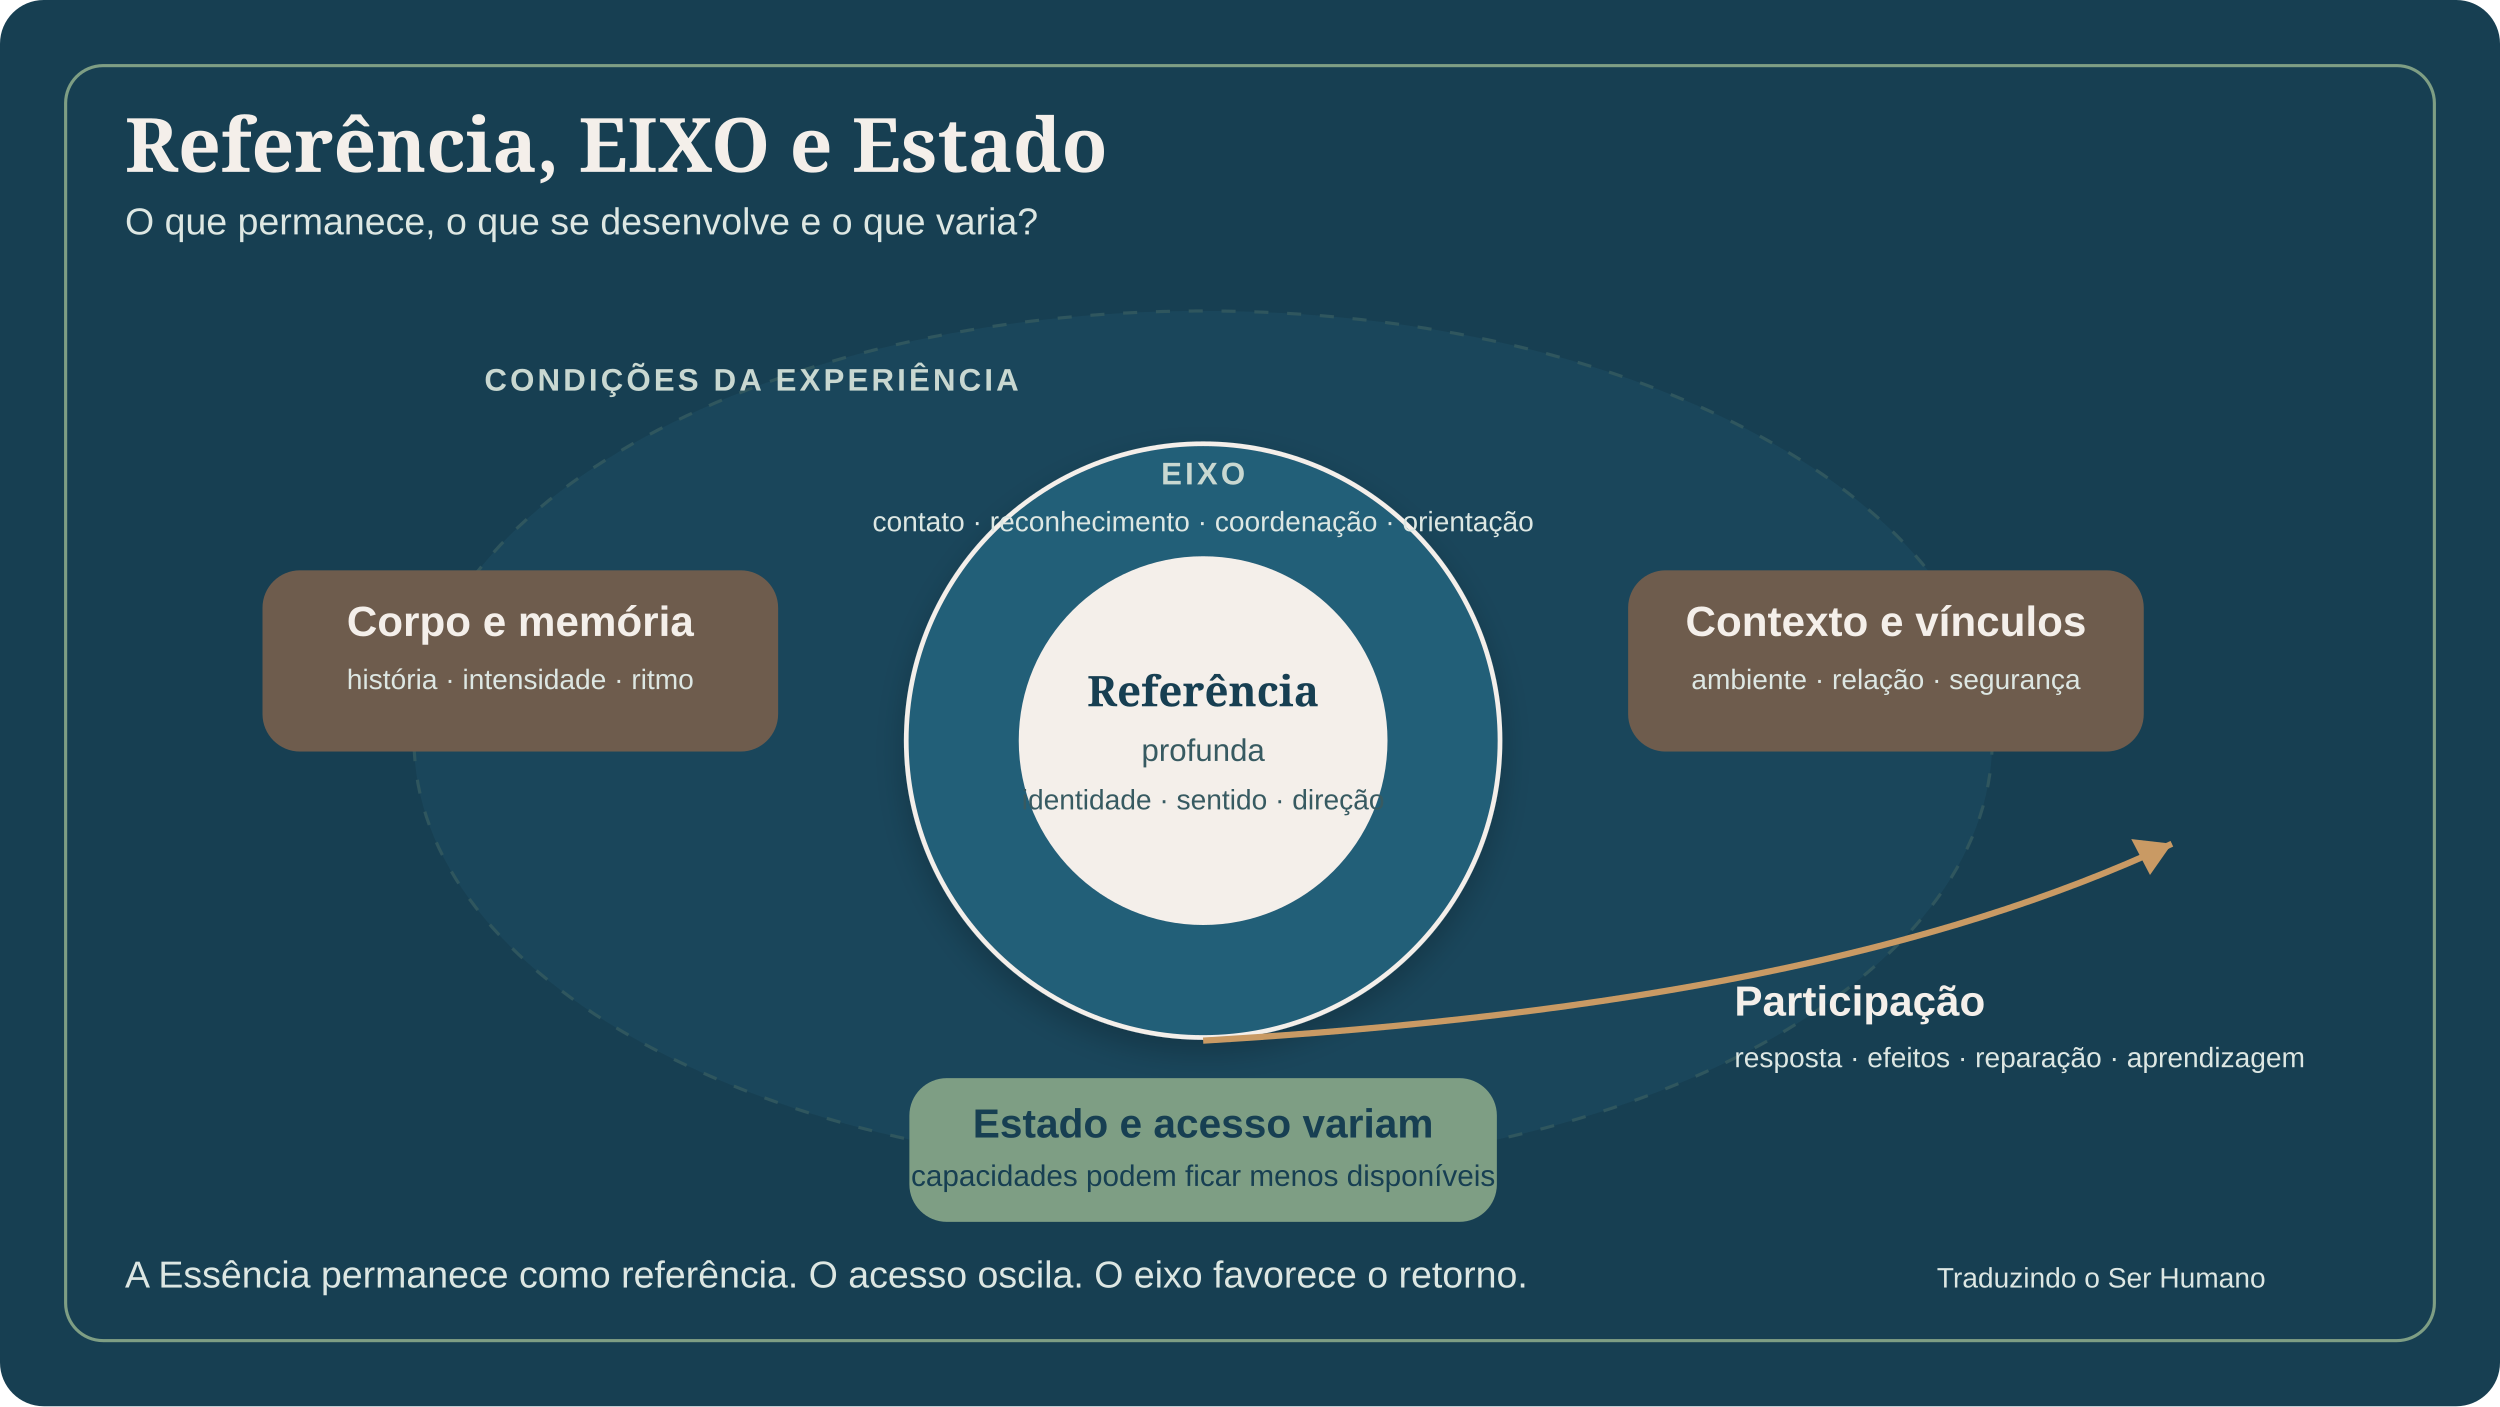
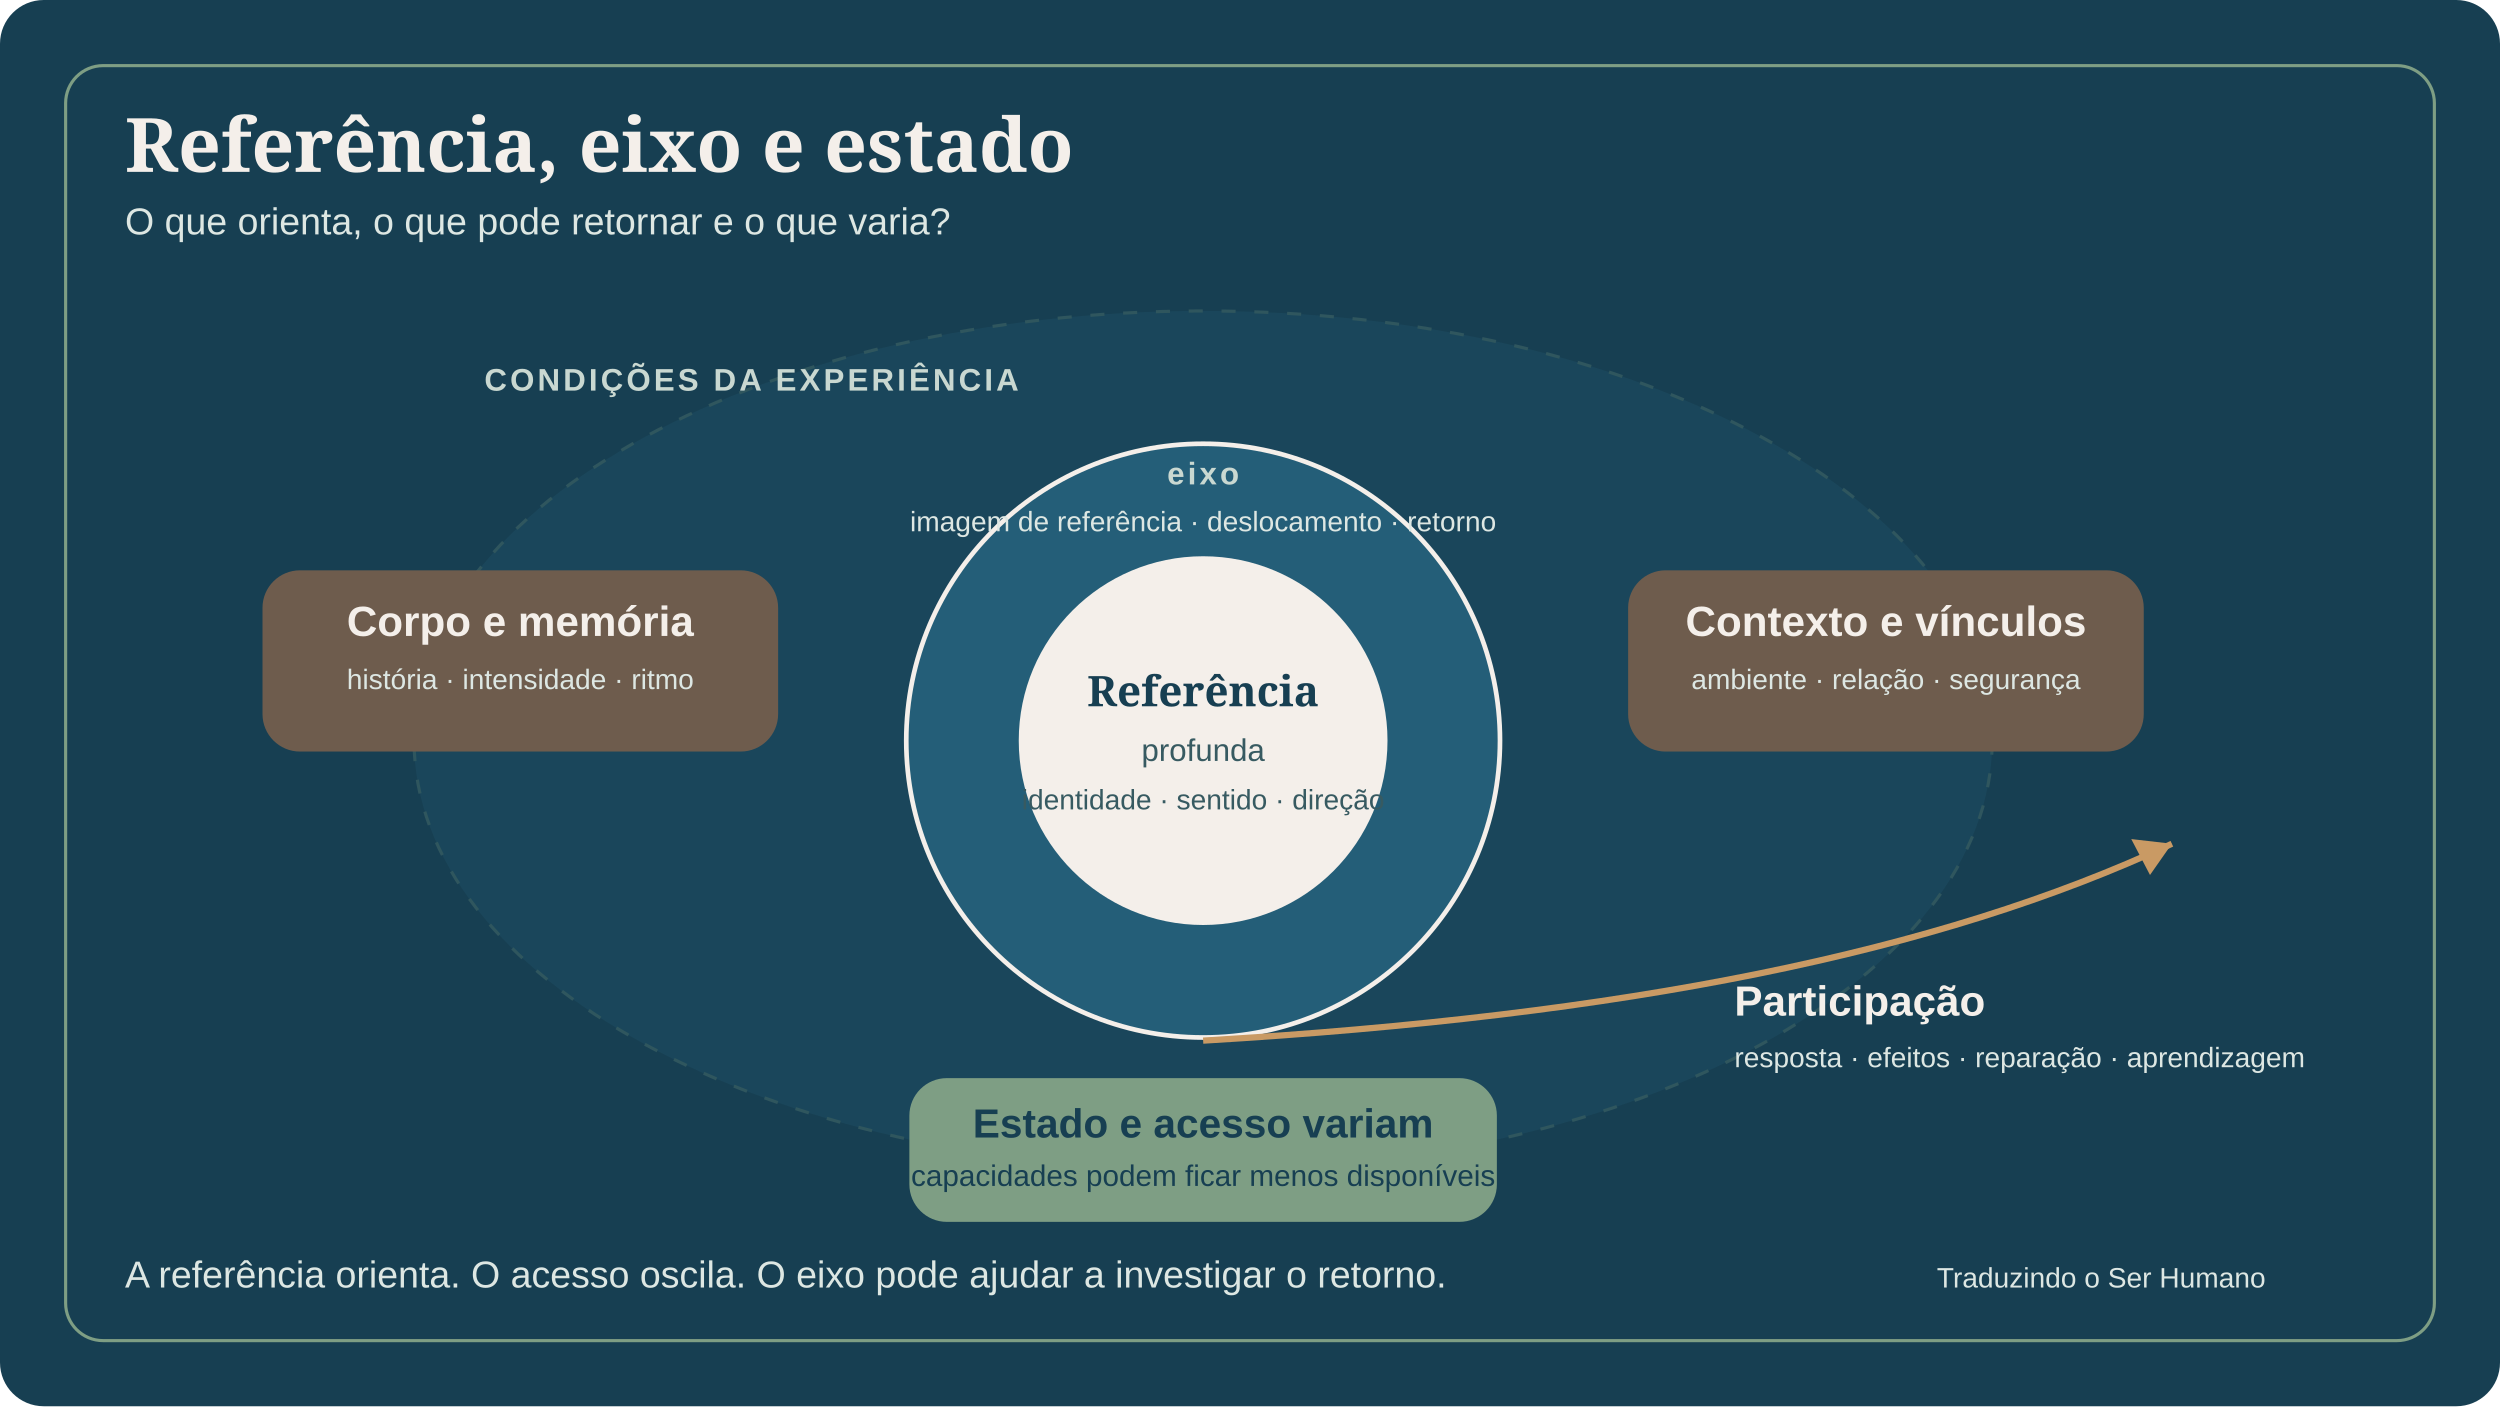
<svg xmlns="http://www.w3.org/2000/svg" width="1600" height="900" viewBox="0 0 1600 900" role="img" aria-labelledby="t d">
  <defs>
    <style>
.title{font:700 48px Georgia,serif;fill:#F4EFEA}.sub{font:400 24px Arial,sans-serif;fill:#DDE7E3}
.h{font:700 27px Arial,sans-serif;fill:#F4EFEA}.b{font:400 22px Arial,sans-serif;fill:#F4EFEA}
.small{font:400 18px Arial,sans-serif;fill:#DDE7E3}.label{font:700 20px Arial,sans-serif;letter-spacing:2px;fill:#C9D8D1}
</style>
    <filter id="shadow">
      <feDropShadow dx="0" dy="8" stdDeviation="10" flood-opacity=".22" />
    </filter>
  </defs>
  <rect width="1600" height="900" rx="28" fill="#173F52" />
  <rect x="42" y="42" width="1516" height="816" rx="24" fill="none" stroke="#7E9E84" stroke-width="2" />
-   <text x="80" y="110" class="title">Referência, EIXO e Estado</text>
-   <text x="80" y="150" class="sub">O que permanece, o que se desenvolve e o que varia?</text>
+   <text x="80" y="110" class="title">Referência, eixo e estado</text>
+   <text x="80" y="150" class="sub">O que orienta, o que pode retornar e o que varia?</text>
  <ellipse cx="770" cy="474" rx="505" ry="275" fill="#245E78" opacity=".24" stroke="#7E9E84" stroke-width="2" stroke-dasharray="9 12" />
  <text x="310" y="250" class="label">CONDIÇÕES DA EXPERIÊNCIA</text>
-   <g filter="url(#shadow)">
+   <g>
    <circle cx="770" cy="474" r="190" fill="#245E78" stroke="#F4EFEA" stroke-width="3" />
    <circle cx="770" cy="474" r="118" fill="#F4EFEA" />
  </g>
  <text x="770" y="452" text-anchor="middle" style="font:700 27px Georgia,serif;fill:#173F52">Referência</text>
  <text x="770" y="487" text-anchor="middle" style="font:400 20px Arial;fill:#375A61">profunda</text>
  <text x="770" y="518" text-anchor="middle" style="font:400 18px Arial;fill:#375A61">identidade · sentido · direção</text>
-   <text x="770" y="310" text-anchor="middle" class="label">EIXO</text>
-   <text x="770" y="340" text-anchor="middle" class="small">contato · reconhecimento · coordenação · orientação</text>
+   <text x="770" y="310" text-anchor="middle" class="label">eixo</text>
+   <text x="770" y="340" text-anchor="middle" class="small">imagem de referência · deslocamento · retorno</text>
  <g>
    <rect x="168" y="365" width="330" height="116" rx="24" fill="#6E5C4D" />
    <text x="333" y="407" text-anchor="middle" class="h">Corpo e memória</text>
    <text x="333" y="441" text-anchor="middle" class="small">história · intensidade · ritmo</text>
  </g>
  <g>
    <rect x="1042" y="365" width="330" height="116" rx="24" fill="#6E5C4D" />
    <text x="1207" y="407" text-anchor="middle" class="h">Contexto e vínculos</text>
    <text x="1207" y="441" text-anchor="middle" class="small">ambiente · relação · segurança</text>
  </g>
  <g>
    <rect x="582" y="690" width="376" height="92" rx="24" fill="#7E9E84" />
    <text x="770" y="728" text-anchor="middle" style="font:700 26px Arial;fill:#173F52">Estado e acesso variam</text>
    <text x="770" y="759" text-anchor="middle" style="font:400 19px Arial;fill:#173F52">capacidades podem ficar menos disponíveis</text>
  </g>
  <path d="M770 666 C1040 650 1240 610 1390 540" fill="none" stroke="#C99A64" stroke-width="4" />
  <path d="M1390 540 l-26 -3 12 23z" fill="#C99A64" />
  <text x="1110" y="650" class="h">Participação</text>
  <text x="1110" y="683" class="small">resposta · efeitos · reparação · aprendizagem</text>
-   <text x="80" y="824" class="sub">A Essência permanece como referência. O acesso oscila. O eixo favorece o retorno.</text>
+   <text x="80" y="824" class="sub">A referência orienta. O acesso oscila. O eixo pode ajudar a investigar o retorno.</text>
  <text x="1450" y="824" text-anchor="end" class="small">Traduzindo o Ser Humano</text>
</svg>
